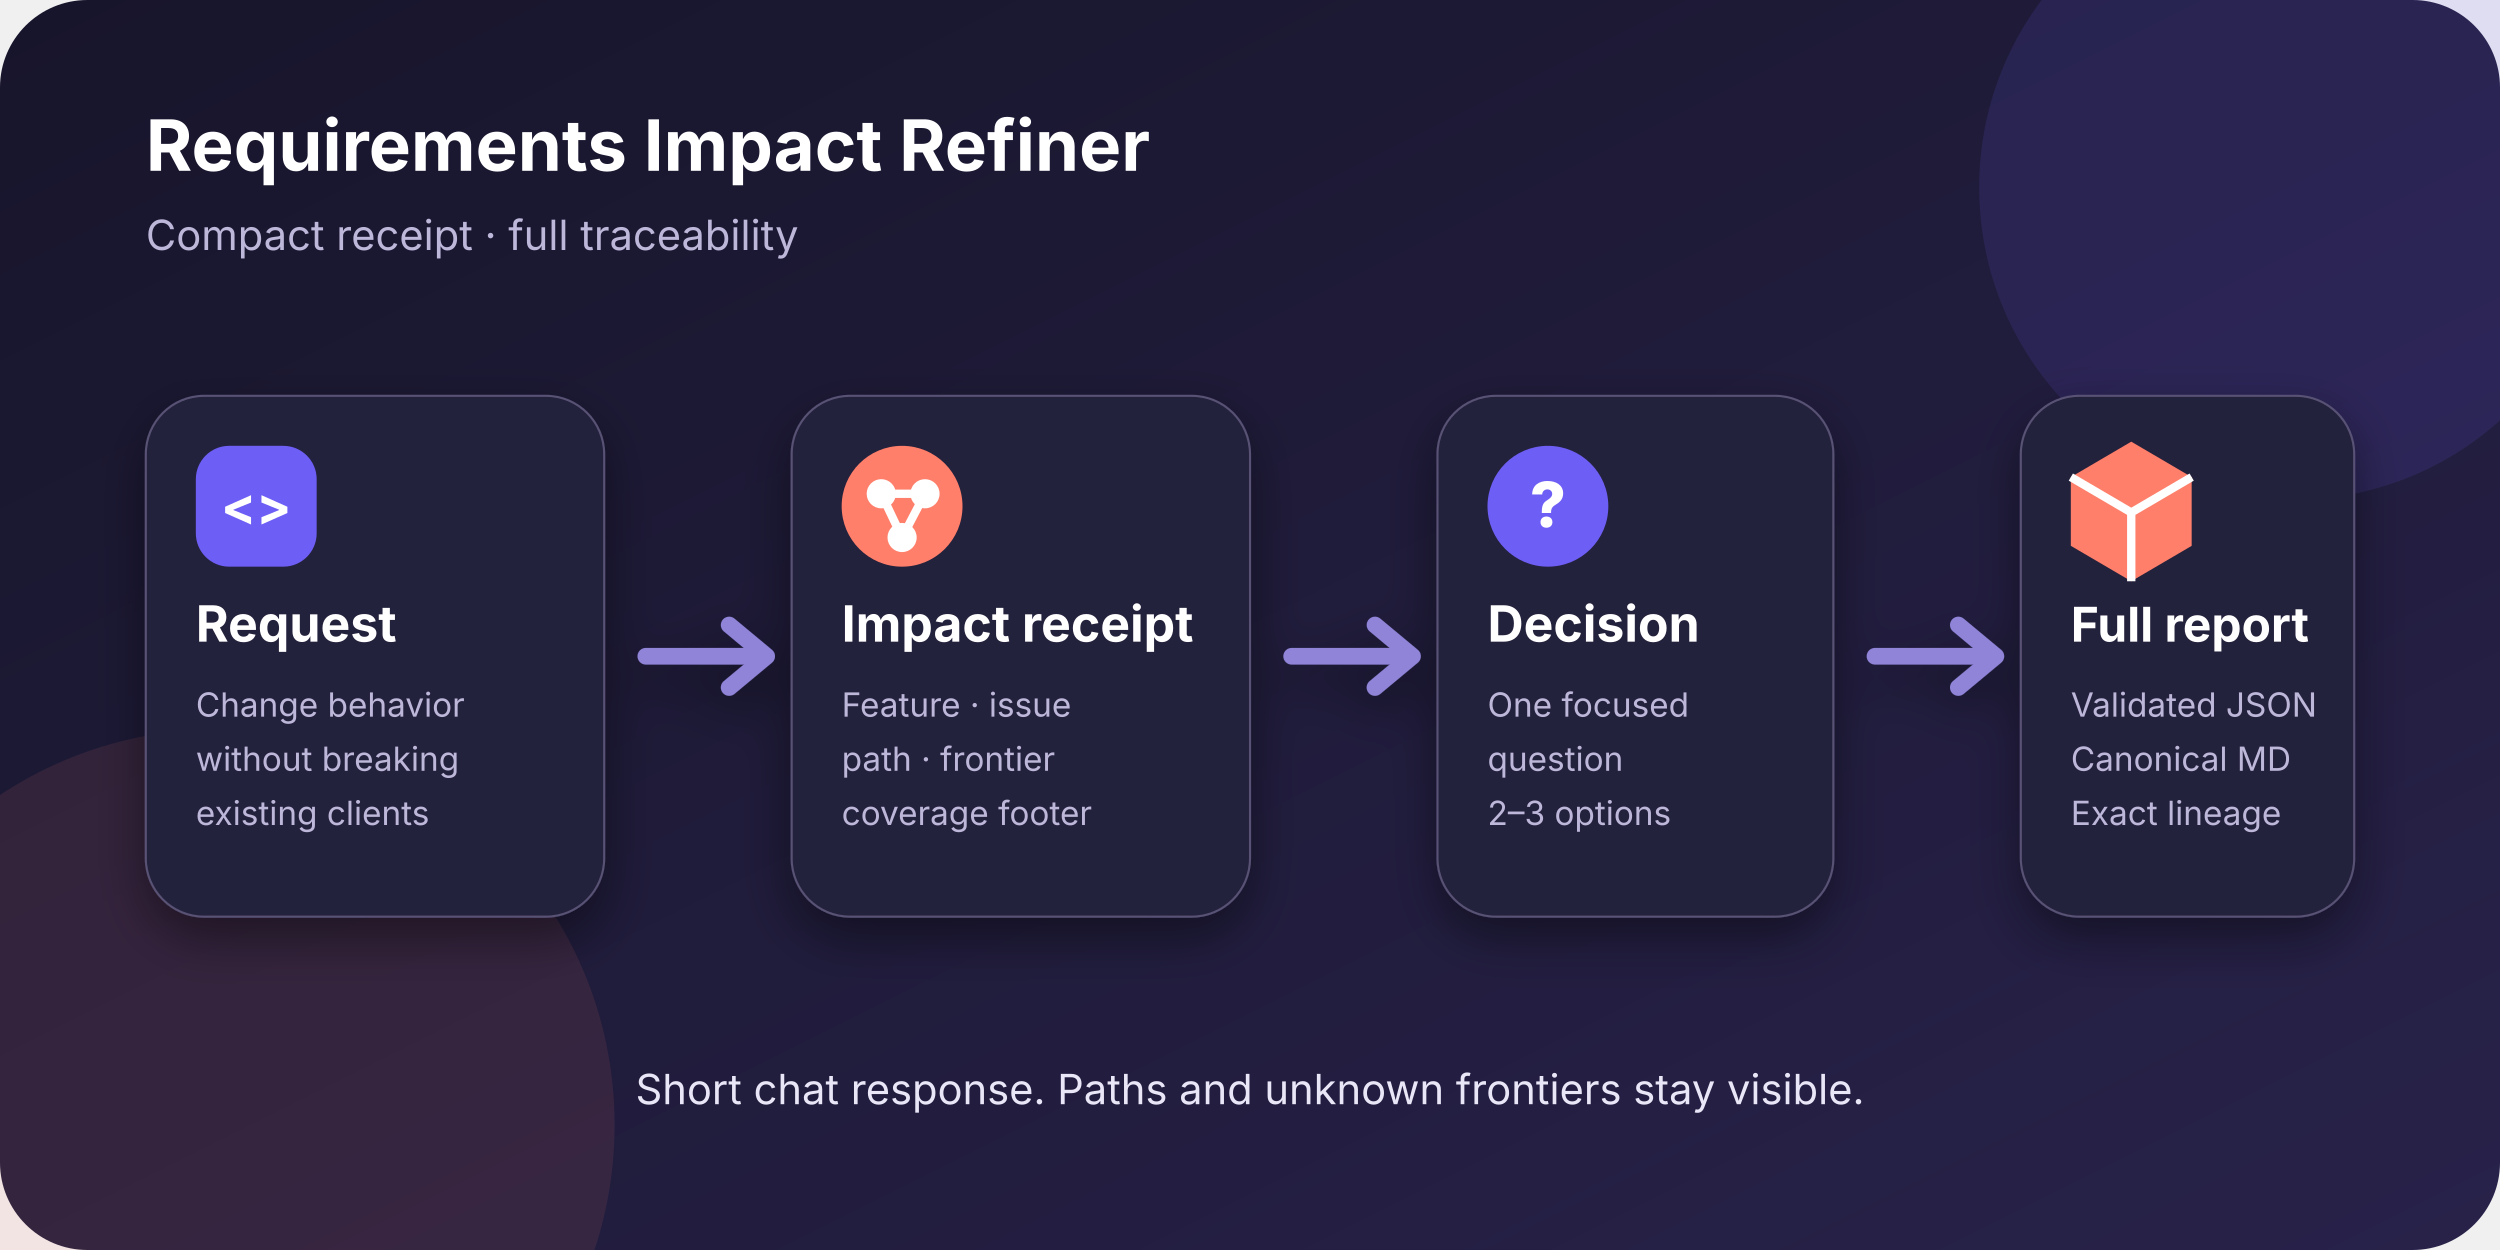
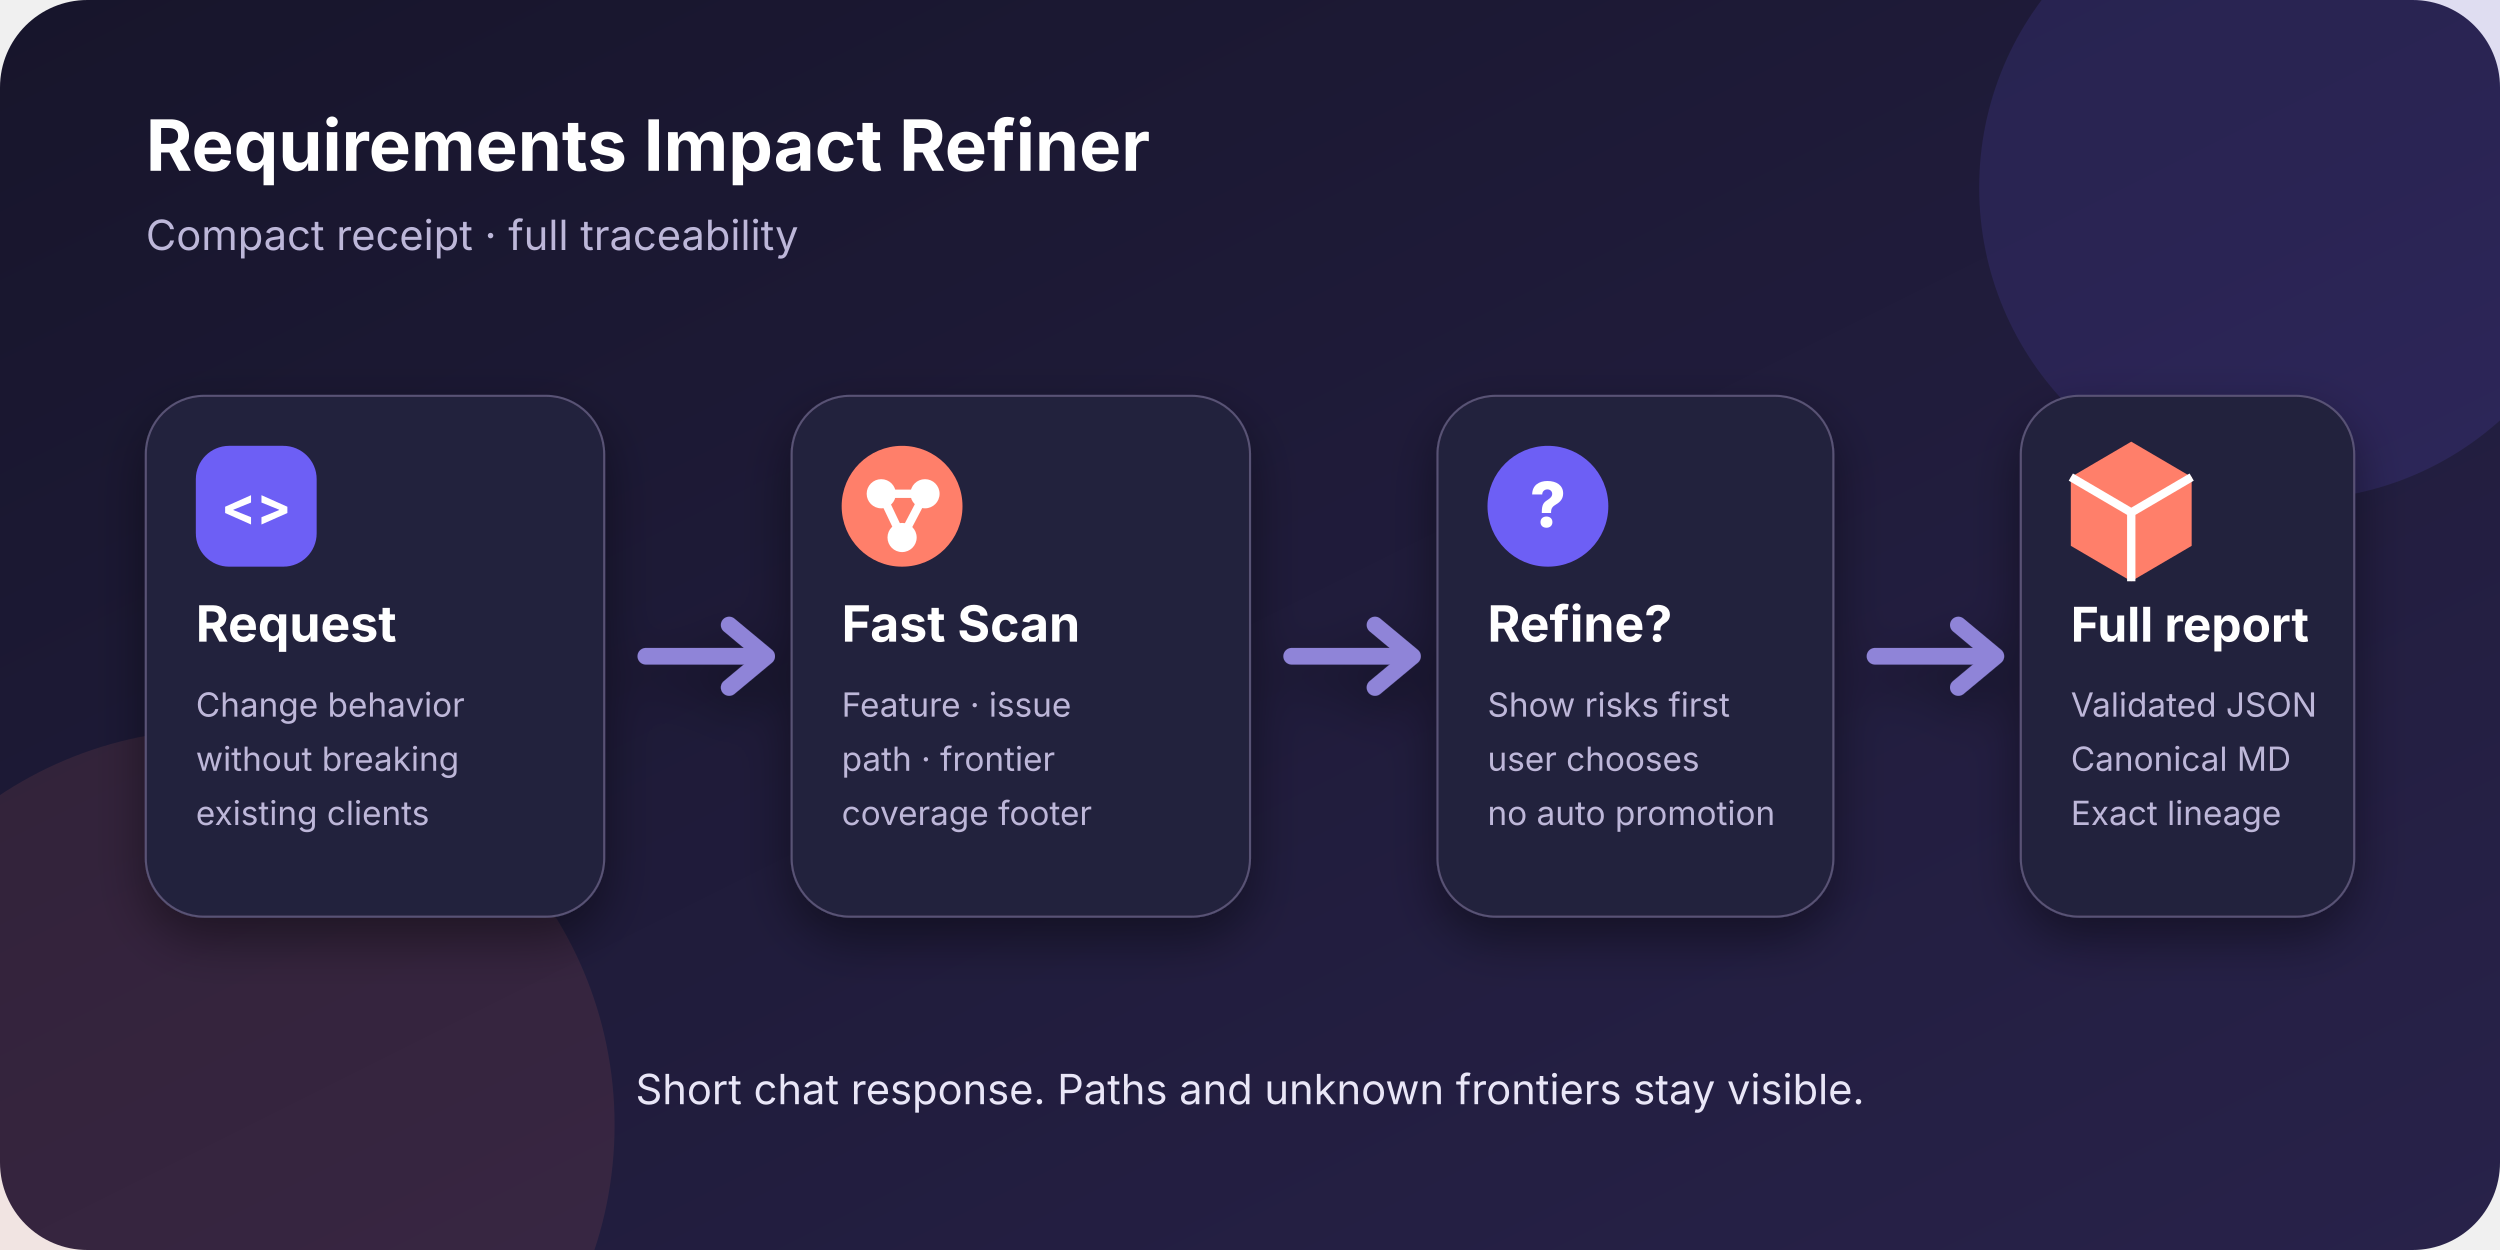
<svg xmlns="http://www.w3.org/2000/svg" width="1200" height="600" viewBox="0 0 1200 600" role="img" aria-labelledby="title desc">
  <defs>
    <linearGradient id="background" x1="0" y1="0" x2="1" y2="1">
      <stop offset="0" stop-color="#17152B" />
      <stop offset="1" stop-color="#28224A" />
    </linearGradient>
    <filter id="shadow" x="-20%" y="-20%" width="140%" height="150%">
      <feDropShadow dx="0" dy="10" stdDeviation="12" flood-color="#080711" flood-opacity="0.42" />
    </filter>
  </defs>
  <rect width="1200" height="600" rx="42" fill="url(#background)" />
  <circle cx="1100" cy="90" r="150" fill="#6D5EF5" opacity="0.13" />
  <circle cx="105" cy="540" r="190" fill="#FF7F6A" opacity="0.10" />
  <text x="70" y="82" fill="#FFFFFF" font-family="-apple-system,BlinkMacSystemFont,Segoe UI,sans-serif" font-size="34" font-weight="700">Requirements Impact Refiner</text>
  <text x="70" y="120" fill="#BDB7D9" font-family="-apple-system,BlinkMacSystemFont,Segoe UI,sans-serif" font-size="20">Compact receipt · full traceability</text>
  <g filter="url(#shadow)" font-family="-apple-system,BlinkMacSystemFont,Segoe UI,sans-serif">
    <g transform="translate(70 190)">
      <rect width="220" height="250" rx="28" fill="#24213C" stroke="#595274" />
      <rect x="24" y="24" width="58" height="58" rx="16" fill="#6D5EF5" />
      <text x="53" y="62" text-anchor="middle" fill="#FFFFFF" font-size="25" font-weight="700">&lt;&gt;</text>
      <text x="24" y="118" fill="#FFFFFF" font-size="24" font-weight="700">Request</text>
      <text x="24" y="154" fill="#BDB7D9" font-size="16">Change behavior</text>
      <text x="24" y="180" fill="#BDB7D9" font-size="16">without breaking</text>
      <text x="24" y="206" fill="#BDB7D9" font-size="16">existing clients</text>
    </g>
    <path d="M310 315 H360" stroke="#8F84D8" stroke-width="8" stroke-linecap="round" />
    <path d="M350 300 L368 315 L350 330" fill="none" stroke="#8F84D8" stroke-width="8" stroke-linecap="round" stroke-linejoin="round" />
    <g transform="translate(380 190)">
      <rect width="220" height="250" rx="28" fill="#24213C" stroke="#595274" />
      <circle cx="53" cy="53" r="29" fill="#FF7F6A" />
      <circle cx="43" cy="47" r="7" fill="#FFFFFF" />
      <circle cx="64" cy="47" r="7" fill="#FFFFFF" />
      <circle cx="53" cy="68" r="7" fill="#FFFFFF" />
      <path d="M43 47 L64 47 L53 68 Z" fill="none" stroke="#FFFFFF" stroke-width="4" />
-       <text x="24" y="118" fill="#FFFFFF" font-size="24" font-weight="700">Impact receipt</text>
+       <text x="24" y="118" fill="#FFFFFF" font-size="24" font-weight="700">Fast Scan</text>
      <text x="24" y="154" fill="#BDB7D9" font-size="16">Feature · issue</text>
      <text x="24" y="180" fill="#BDB7D9" font-size="16">path · frontier</text>
      <text x="24" y="206" fill="#BDB7D9" font-size="16">coverage footer</text>
    </g>
    <path d="M620 315 H670" stroke="#8F84D8" stroke-width="8" stroke-linecap="round" />
    <path d="M660 300 L678 315 L660 330" fill="none" stroke="#8F84D8" stroke-width="8" stroke-linecap="round" stroke-linejoin="round" />
    <g transform="translate(690 190)">
      <rect width="190" height="250" rx="28" fill="#24213C" stroke="#595274" />
      <circle cx="53" cy="53" r="29" fill="#6D5EF5" />
      <text x="53" y="63" text-anchor="middle" fill="#FFFFFF" font-size="30" font-weight="800">?</text>
-       <text x="24" y="118" fill="#FFFFFF" font-size="24" font-weight="700">Decision</text>
-       <text x="24" y="154" fill="#BDB7D9" font-size="16">One focused</text>
-       <text x="24" y="180" fill="#BDB7D9" font-size="16">question</text>
-       <text x="24" y="206" fill="#BDB7D9" font-size="16">2–3 options</text>
+       <text x="24" y="118" fill="#FFFFFF" font-size="24" font-weight="700">Refine?</text>
+       <text x="24" y="154" fill="#BDB7D9" font-size="16">Show risks first</text>
+       <text x="24" y="180" fill="#BDB7D9" font-size="16">user chooses</text>
+       <text x="24" y="206" fill="#BDB7D9" font-size="16">no auto promotion</text>
    </g>
    <path d="M900 315 H950" stroke="#8F84D8" stroke-width="8" stroke-linecap="round" />
    <path d="M940 300 L958 315 L940 330" fill="none" stroke="#8F84D8" stroke-width="8" stroke-linecap="round" stroke-linejoin="round" />
    <g transform="translate(970 190)">
      <rect width="160" height="250" rx="28" fill="#24213C" stroke="#595274" />
      <path d="M53 22 L82 39 V72 L53 89 L24 72 V39 Z" fill="#FF7F6A" />
      <path d="M24 39 L53 56 L82 39 M53 56 V89" fill="none" stroke="#FFFFFF" stroke-width="4" />
      <text x="24" y="118" fill="#FFFFFF" font-size="23" font-weight="700">Full report</text>
      <text x="24" y="154" fill="#BDB7D9" font-size="16">Validated JSON</text>
      <text x="24" y="180" fill="#BDB7D9" font-size="16">Canonical MD</text>
      <text x="24" y="206" fill="#BDB7D9" font-size="16">Exact lineage</text>
    </g>
  </g>
  <text x="600" y="530" text-anchor="middle" fill="#E9E6F7" font-family="-apple-system,BlinkMacSystemFont,Segoe UI,sans-serif" font-size="20">Short chat response. Paths and unknown frontiers stay visible.</text>
</svg>
